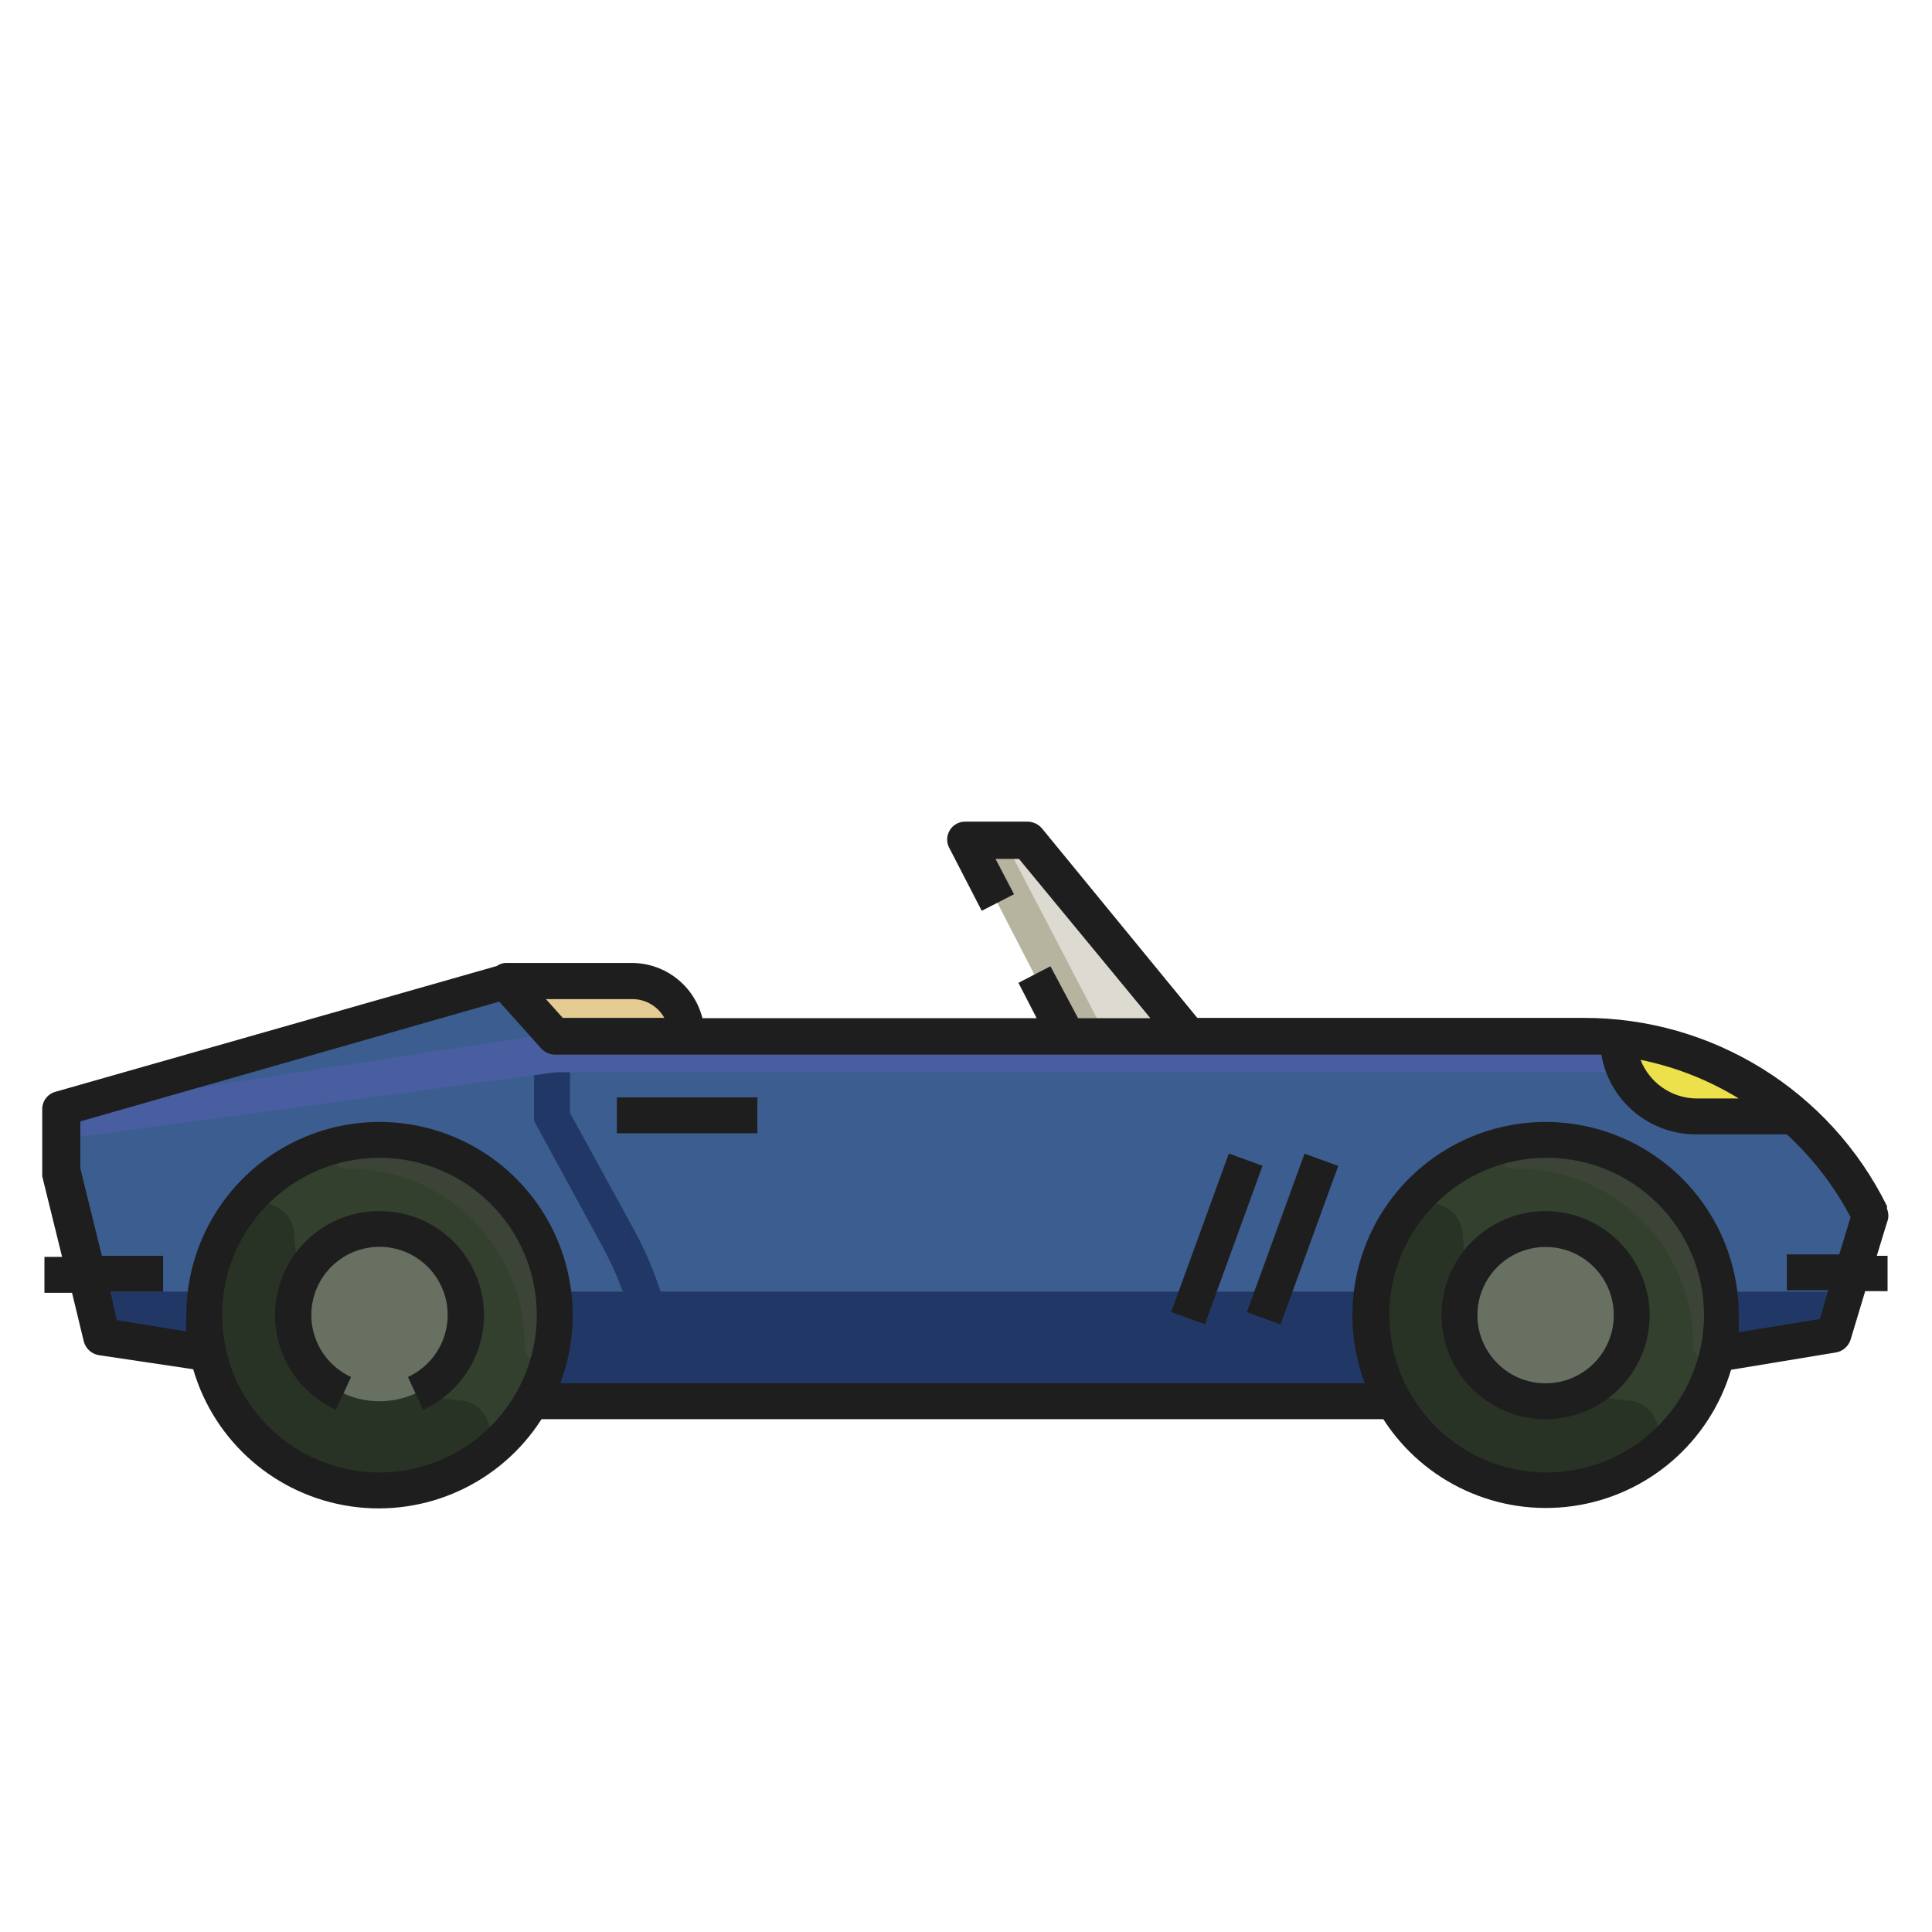
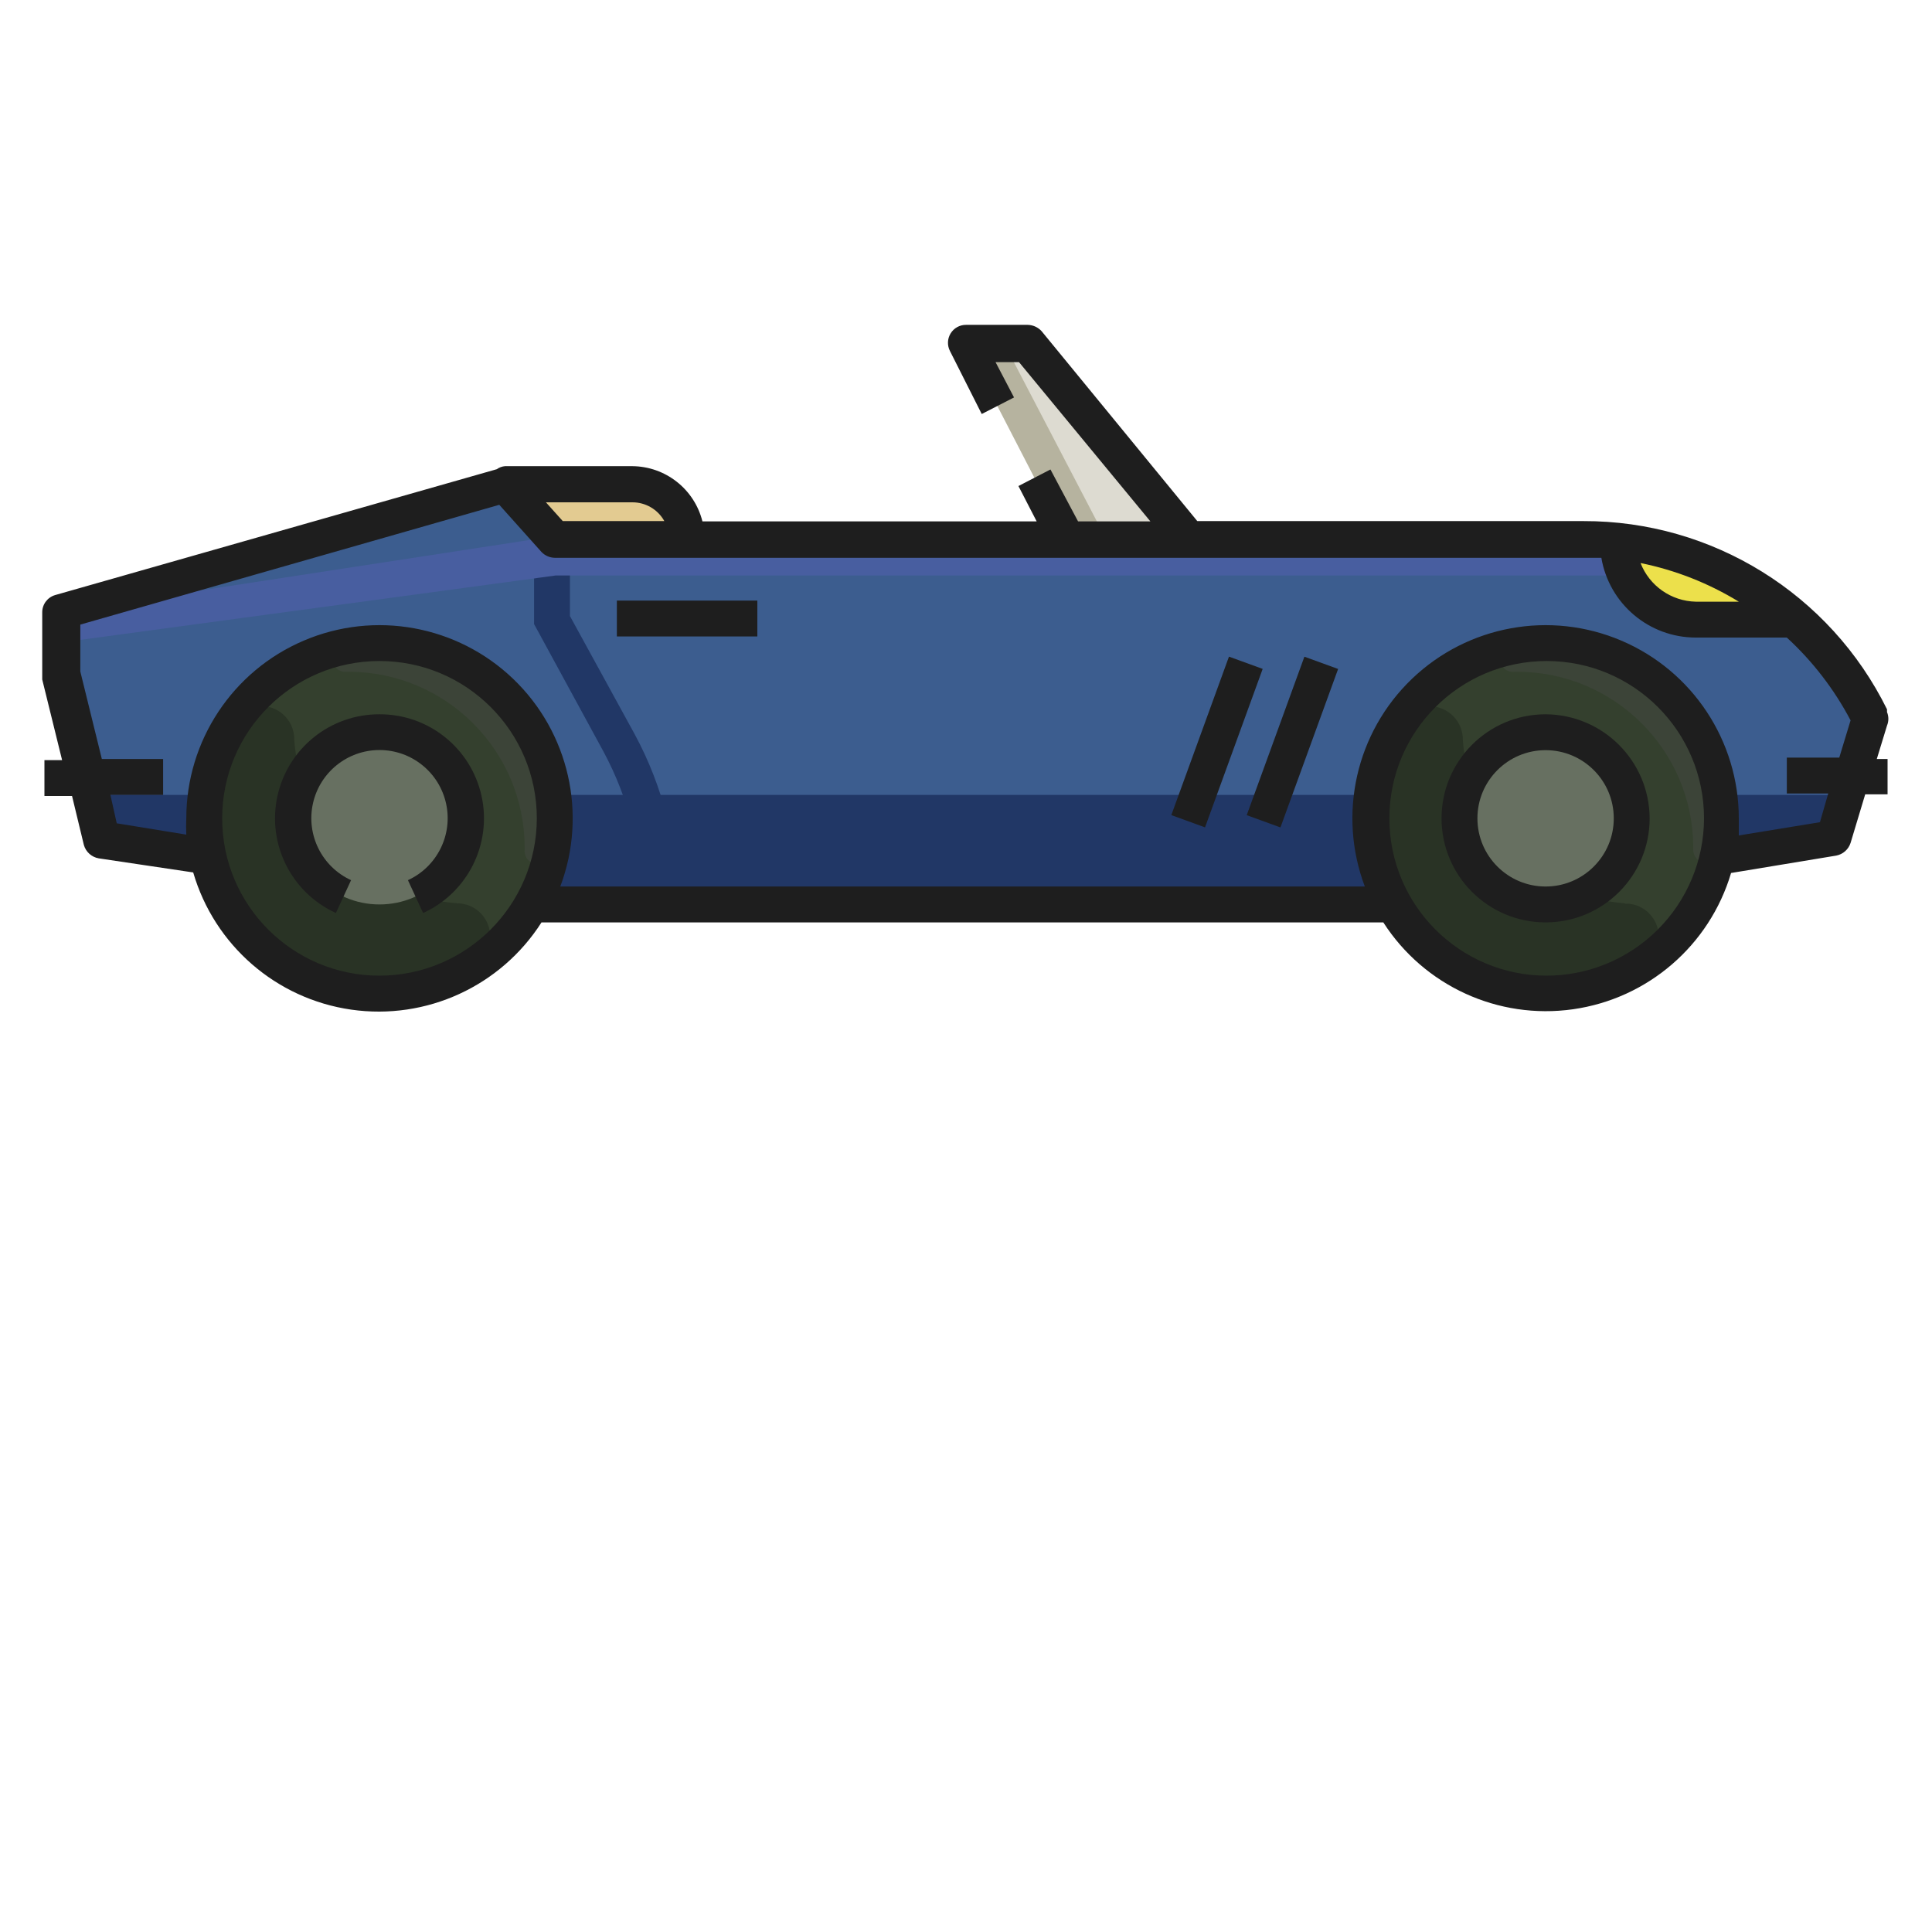
<svg xmlns="http://www.w3.org/2000/svg" width="70" height="70" viewBox="0 0 70 70">
  <defs>
    <style>
      .cls-1 {
        fill: #3c5d8f;
      }

      .cls-2 {
        fill: #213766;
      }

      .cls-3 {
        fill: #b6b39f;
      }

      .cls-4 {
        fill: #dddbd1;
      }

      .cls-5 {
        fill: #e3cb91;
      }

      .cls-6 {
        fill: #34402e;
      }

      .cls-7 {
        fill: #3c4438;
      }

      .cls-8 {
        fill: #293325;
      }

      .cls-9 {
        fill: #677061;
      }

      .cls-10 {
        fill: #485ea0;
      }

      .cls-11 {
        fill: #ece04b;
      }

      .cls-12 {
        fill: #1e1e1e;
      }
    </style>
  </defs>
  <g id="Layer_213" data-name="Layer 213">
    <g>
-       <path class="cls-1" d="M67.69,44a11.6,11.6,0,0,0-10.42-6.42H20.1l-1.8-2-16,4.58v2.25l1.47,6L18.3,50.77H51.7l14.74-2.4,1.3-4.28Zm0,0" />
-       <path class="cls-2" d="M3.34,46.8l.39,1.56L18.3,50.72H51.7l14.74-2.39.46-1.53Zm0,0" />
-       <path class="cls-3" d="M35,30.51h2.22l5.84,7.07H38.65Zm0,0" />
-       <path class="cls-4" d="M36.41,30.5l3.65,7h3l-5.84-7Zm0,0" />
-       <path class="cls-5" d="M24.89,37.58H20.1l-1.8-2h4.57a2,2,0,0,1,2,2Zm0,0" />
-       <path class="cls-6" d="M20.1,47.65a6.35,6.35,0,1,1-1.86-4.49,6.35,6.35,0,0,1,1.86,4.49Zm0,0" />
-       <path class="cls-7" d="M14,41.3a5.66,5.66,0,0,0-1.54.12.46.46,0,0,0,.1.92h.1a6.38,6.38,0,0,1,6.35,6.35v.1a.46.46,0,0,0,.92.1,6.5,6.5,0,0,0,.12-1.54A6.36,6.36,0,0,0,14,41.3Zm0,0" />
-       <path class="cls-8" d="M16.6,50.73a6.4,6.4,0,0,1-5.94-5.94v-.07a1.2,1.2,0,0,0-2.2-.6A6.26,6.26,0,0,0,7.4,47.94a6.4,6.4,0,0,0,6,6.05,6.3,6.3,0,0,0,3.82-1.06,1.2,1.2,0,0,0-.6-2.2.09.09,0,0,1-.07,0Zm0,0" />
-       <path class="cls-9" d="M16.87,47.65a3.12,3.12,0,1,1-3.12-3.12,3.12,3.12,0,0,1,3.12,3.12Zm0,0" />
-       <path class="cls-6" d="M62.39,47.65A6.35,6.35,0,1,1,56,41.3a6.35,6.35,0,0,1,6.35,6.35Zm0,0" />
-       <path class="cls-8" d="M58.88,50.73A6.39,6.39,0,0,1,53,44.79v-.07a1.21,1.21,0,0,0-2.21-.6,6.25,6.25,0,0,0-1.05,3.82A6.39,6.39,0,0,0,55.74,54a6.3,6.3,0,0,0,3.82-1.06,1.2,1.2,0,0,0-.6-2.2.11.11,0,0,1-.08,0Zm0,0" />
-       <path class="cls-9" d="M59.13,47.65A3.12,3.12,0,1,1,56,44.53a3.12,3.12,0,0,1,3.12,3.12Zm0,0" />
-       <path class="cls-7" d="M56.3,41.3a5.66,5.66,0,0,0-1.54.12.46.46,0,0,0,.11.92H55a6.38,6.38,0,0,1,6.35,6.35v.1a.47.47,0,0,0,.93.1,6.51,6.51,0,0,0,.11-1.54A6.36,6.36,0,0,0,56.3,41.3Zm0,0" />
-       <path class="cls-2" d="M24.57,50.76H23.26a11.68,11.68,0,0,0-1.39-5.52l-2.52-4.63v-3h1.3v2.71L23,44.61a13,13,0,0,1,1.56,6.15Zm0,0" />
-       <path class="cls-10" d="M62.71,38.85a12.74,12.74,0,0,0-4.45-1.31H19.35L2.27,40.16v1.11l17.87-2.42Zm0,0" />
-       <path class="cls-11" d="M61.44,40.45H65a11.7,11.7,0,0,0-6.35-2.83,2.83,2.83,0,0,0,2.83,2.83Zm0,0" />
+       <path class="cls-1" d="M67.69,26a11.6,11.6,0,0,0-10.42-6.42H20.1l-1.8-2-16,4.58v2.25l1.47,6L18.3,32.77H51.7l14.74-2.4,1.3-4.28Zm0,0" />
+       <path class="cls-2" d="M3.34,28.8l.39,1.56L18.3,32.72H51.7l14.74-2.39.46-1.53Zm0,0" />
+       <path class="cls-3" d="M35,12.51h2.22l5.84,7.07H38.65Zm0,0" />
+       <path class="cls-4" d="M36.41,12.5l3.65,7h3l-5.84-7Zm0,0" />
+       <path class="cls-5" d="M24.89,19.58H20.1l-1.8-2h4.57a2,2,0,0,1,2,2Zm0,0" />
+       <path class="cls-6" d="M20.1,29.65a6.35,6.35,0,1,1-1.86-4.49,6.35,6.35,0,0,1,1.86,4.49Zm0,0" />
+       <path class="cls-7" d="M14,23.3a5.66,5.66,0,0,0-1.54.12.46.46,0,0,0,.1.92h.1a6.38,6.38,0,0,1,6.35,6.35v.1a.46.46,0,0,0,.92.1,6.5,6.5,0,0,0,.12-1.54A6.36,6.36,0,0,0,14,23.3Zm0,0" />
+       <path class="cls-8" d="M16.6,32.73a6.4,6.4,0,0,1-5.94-5.94v-.07a1.2,1.2,0,0,0-2.2-.6A6.26,6.26,0,0,0,7.4,29.94a6.4,6.4,0,0,0,6,6.05,6.3,6.3,0,0,0,3.82-1.06,1.2,1.2,0,0,0-.6-2.2.09.09,0,0,1-.07,0Zm0,0" />
+       <path class="cls-9" d="M16.87,29.65a3.12,3.12,0,1,1-3.12-3.12,3.12,3.12,0,0,1,3.12,3.12Zm0,0" />
+       <path class="cls-6" d="M62.39,29.65A6.35,6.35,0,1,1,56,23.3a6.35,6.35,0,0,1,6.35,6.35Zm0,0" />
+       <path class="cls-8" d="M58.88,32.73A6.39,6.39,0,0,1,53,26.79v-.07a1.21,1.21,0,0,0-2.21-.6,6.25,6.25,0,0,0-1.05,3.82A6.39,6.39,0,0,0,55.74,36a6.3,6.3,0,0,0,3.82-1.06,1.2,1.2,0,0,0-.6-2.2.11.11,0,0,1-.08,0Zm0,0" />
+       <path class="cls-9" d="M59.13,29.65A3.12,3.12,0,1,1,56,26.53a3.12,3.12,0,0,1,3.12,3.12Zm0,0" />
+       <path class="cls-7" d="M56.3,23.3a5.66,5.66,0,0,0-1.54.12.46.46,0,0,0,.11.92H55a6.38,6.38,0,0,1,6.35,6.35v.1a.47.47,0,0,0,.93.1,6.51,6.51,0,0,0,.11-1.54A6.36,6.36,0,0,0,56.3,23.3Zm0,0" />
+       <path class="cls-2" d="M24.57,32.76H23.26a11.68,11.68,0,0,0-1.39-5.52l-2.52-4.63v-3h1.3v2.71L23,26.61a13,13,0,0,1,1.56,6.15Zm0,0" />
+       <path class="cls-10" d="M62.71,20.85a12.74,12.74,0,0,0-4.45-1.31H19.35L2.27,22.16v1.11l17.87-2.42Zm0,0" />
+       <path class="cls-11" d="M61.44,22.45H65a11.7,11.7,0,0,0-6.35-2.83,2.83,2.83,0,0,0,2.83,2.83Zm0,0" />
      <g>
-         <rect class="cls-12" x="22.35" y="39.76" width="5.09" height="1.3" />
-         <path class="cls-12" d="M13.75,43.88a3.77,3.77,0,0,0-1.58,7.2l.55-1.19a2.47,2.47,0,1,1,2.06,0l.55,1.19a3.77,3.77,0,0,0-1.58-7.2Z" />
-         <path class="cls-12" d="M56,43.88a3.77,3.77,0,1,0,3.77,3.77A3.79,3.79,0,0,0,56,43.88Zm0,6.24a2.47,2.47,0,1,1,2.47-2.47A2.47,2.47,0,0,1,56,50.12Z" />
-         <rect class="cls-12" x="43.78" y="44.24" width="6.11" height="1.3" transform="translate(-11.37 73.55) rotate(-70)" />
-         <rect class="cls-12" x="41.04" y="44.24" width="6.11" height="1.3" transform="translate(-13.17 70.98) rotate(-70.01)" />
-         <path class="cls-12" d="M68.39,45.5H68l.37-1.21a.64.64,0,0,0,0-.49l0-.1a12.23,12.23,0,0,0-11-6.82H43.38L37.74,30a.7.7,0,0,0-.51-.23H35a.65.65,0,0,0-.58,1L35.57,33l1.17-.6-.67-1.28h.85l4.76,5.77H39.06l-1-1.88-1.16.6.66,1.28H25.45a2.64,2.64,0,0,0-2.54-2H18.3A.59.59,0,0,0,18,35l-16,4.56a.65.65,0,0,0-.47.63v2.43l.72,2.92H1.61v1.3h1l.43,1.78a.68.68,0,0,0,.54.48L7,49.61a7,7,0,0,0,12.62,1.81h30.5a7,7,0,0,0,12.6-1.79L66.53,49a.68.68,0,0,0,.52-.46l.53-1.76h.81ZM63,39.8H61.44a2.2,2.2,0,0,1-2-1.4A11,11,0,0,1,63,39.8ZM22.91,36.2a1.32,1.32,0,0,1,1.16.68H20.39l-.61-.68ZM13.75,53.35a5.7,5.7,0,1,1,5.7-5.7A5.71,5.71,0,0,1,13.75,53.35Zm42.29,0a5.7,5.7,0,1,1,5.7-5.7A5.71,5.71,0,0,1,56,53.35Zm9.9-5.56L63,48.27c0-.21,0-.41,0-.62a7,7,0,1,0-13.55,2.47H20.3A7,7,0,1,0,6.75,47.65a5.68,5.68,0,0,0,0,.59l-2.52-.41L4,46.8H5.91V45.5H3.69l-.78-3.17v-1.7l15.18-4.34L19.62,38a.68.68,0,0,0,.48.21H57.27q.38,0,.75,0a3.47,3.47,0,0,0,3.42,2.89h3.3a11.07,11.07,0,0,1,2.31,3l-.41,1.35h-1.9v1.3h1.5Z" />
+         <rect class="cls-12" x="22.35" y="21.76" width="5.09" height="1.3" />
+         <path class="cls-12" d="M13.75,25.88a3.77,3.77,0,0,0-1.58,7.2l.55-1.19a2.47,2.47,0,1,1,2.06,0l.55,1.19a3.77,3.77,0,0,0-1.58-7.2Z" />
+         <path class="cls-12" d="M56,25.88a3.77,3.77,0,1,0,3.77,3.77A3.79,3.79,0,0,0,56,25.88Zm0,6.24a2.47,2.47,0,1,1,2.47-2.47A2.47,2.47,0,0,1,56,32.12Z" />
+         <rect class="cls-12" x="43.78" y="26.24" width="6.11" height="1.3" transform="translate(5.54 61.7) rotate(-70)" />
+         <rect class="cls-12" x="41.04" y="26.24" width="6.11" height="1.3" transform="translate(3.75 59.13) rotate(-70.01)" />
+         <path class="cls-12" d="M68.39,27.5H68l.37-1.21a.64.64,0,0,0,0-.49l0-.1a12.23,12.23,0,0,0-11-6.82H43.38L37.74,12a.7.7,0,0,0-.51-.23H35a.65.65,0,0,0-.58.95L35.57,15l1.17-.6-.67-1.28h.85l4.76,5.77H39.06l-1-1.88-1.16.6.66,1.28H25.45a2.64,2.64,0,0,0-2.54-2H18.3A.59.59,0,0,0,18,17l-16,4.56a.65.65,0,0,0-.47.63v2.43l.72,2.92H1.61v1.3h1l.43,1.78a.68.68,0,0,0,.54.48L7,31.61a7,7,0,0,0,12.62,1.81h30.5a7,7,0,0,0,12.6-1.79L66.53,31a.68.68,0,0,0,.52-.46l.53-1.76h.81ZM63,21.8H61.44a2.2,2.2,0,0,1-2-1.4A11,11,0,0,1,63,21.8ZM22.91,18.2a1.32,1.32,0,0,1,1.16.68H20.39l-.61-.68ZM13.75,35.35a5.7,5.7,0,1,1,5.7-5.7A5.71,5.71,0,0,1,13.75,35.35Zm42.29,0a5.7,5.7,0,1,1,5.7-5.7A5.71,5.71,0,0,1,56,35.35Zm9.9-5.56L63,30.27c0-.21,0-.41,0-.62a7,7,0,1,0-13.55,2.47H20.3A7,7,0,1,0,6.75,29.65a5.68,5.68,0,0,0,0,.59l-2.52-.41L4,28.8H5.91V27.5H3.69l-.78-3.17v-1.7l15.18-4.34L19.62,20a.68.68,0,0,0,.48.21H57.27q.38,0,.75,0a3.47,3.47,0,0,0,3.42,2.89h3.3a11.07,11.07,0,0,1,2.31,3l-.41,1.35h-1.9v1.3h1.5Z" />
      </g>
    </g>
  </g>
</svg>
